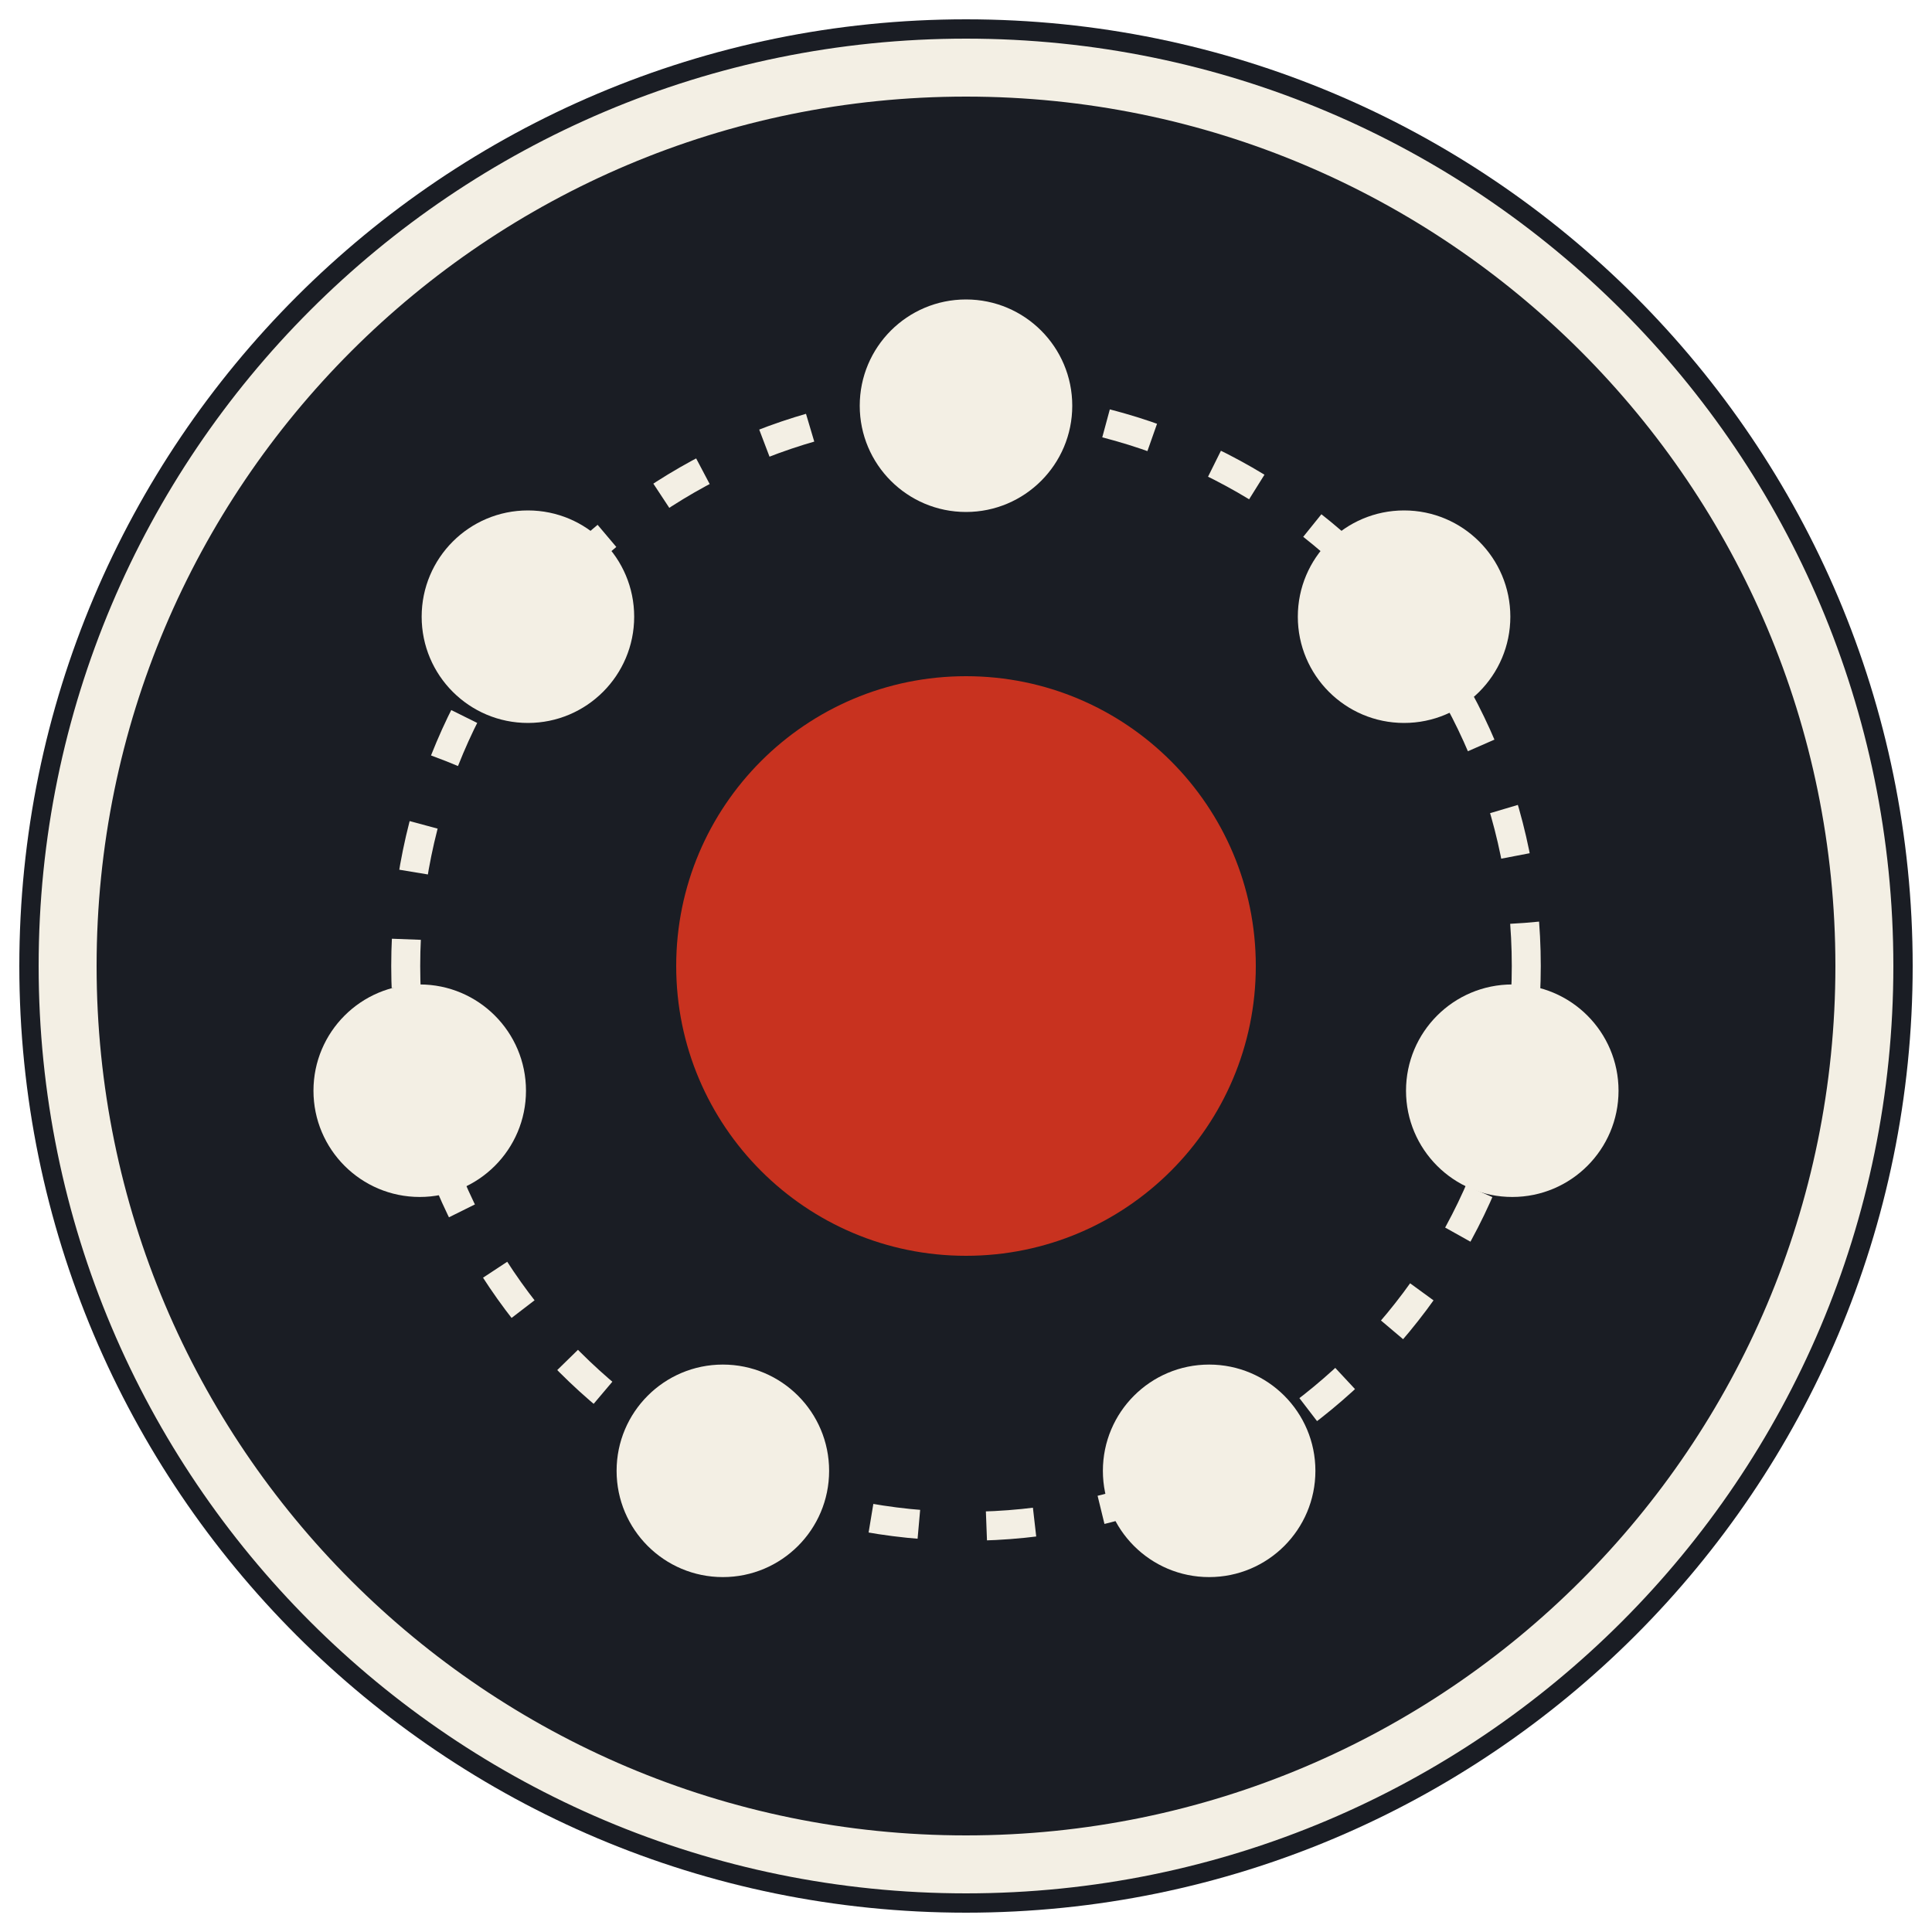
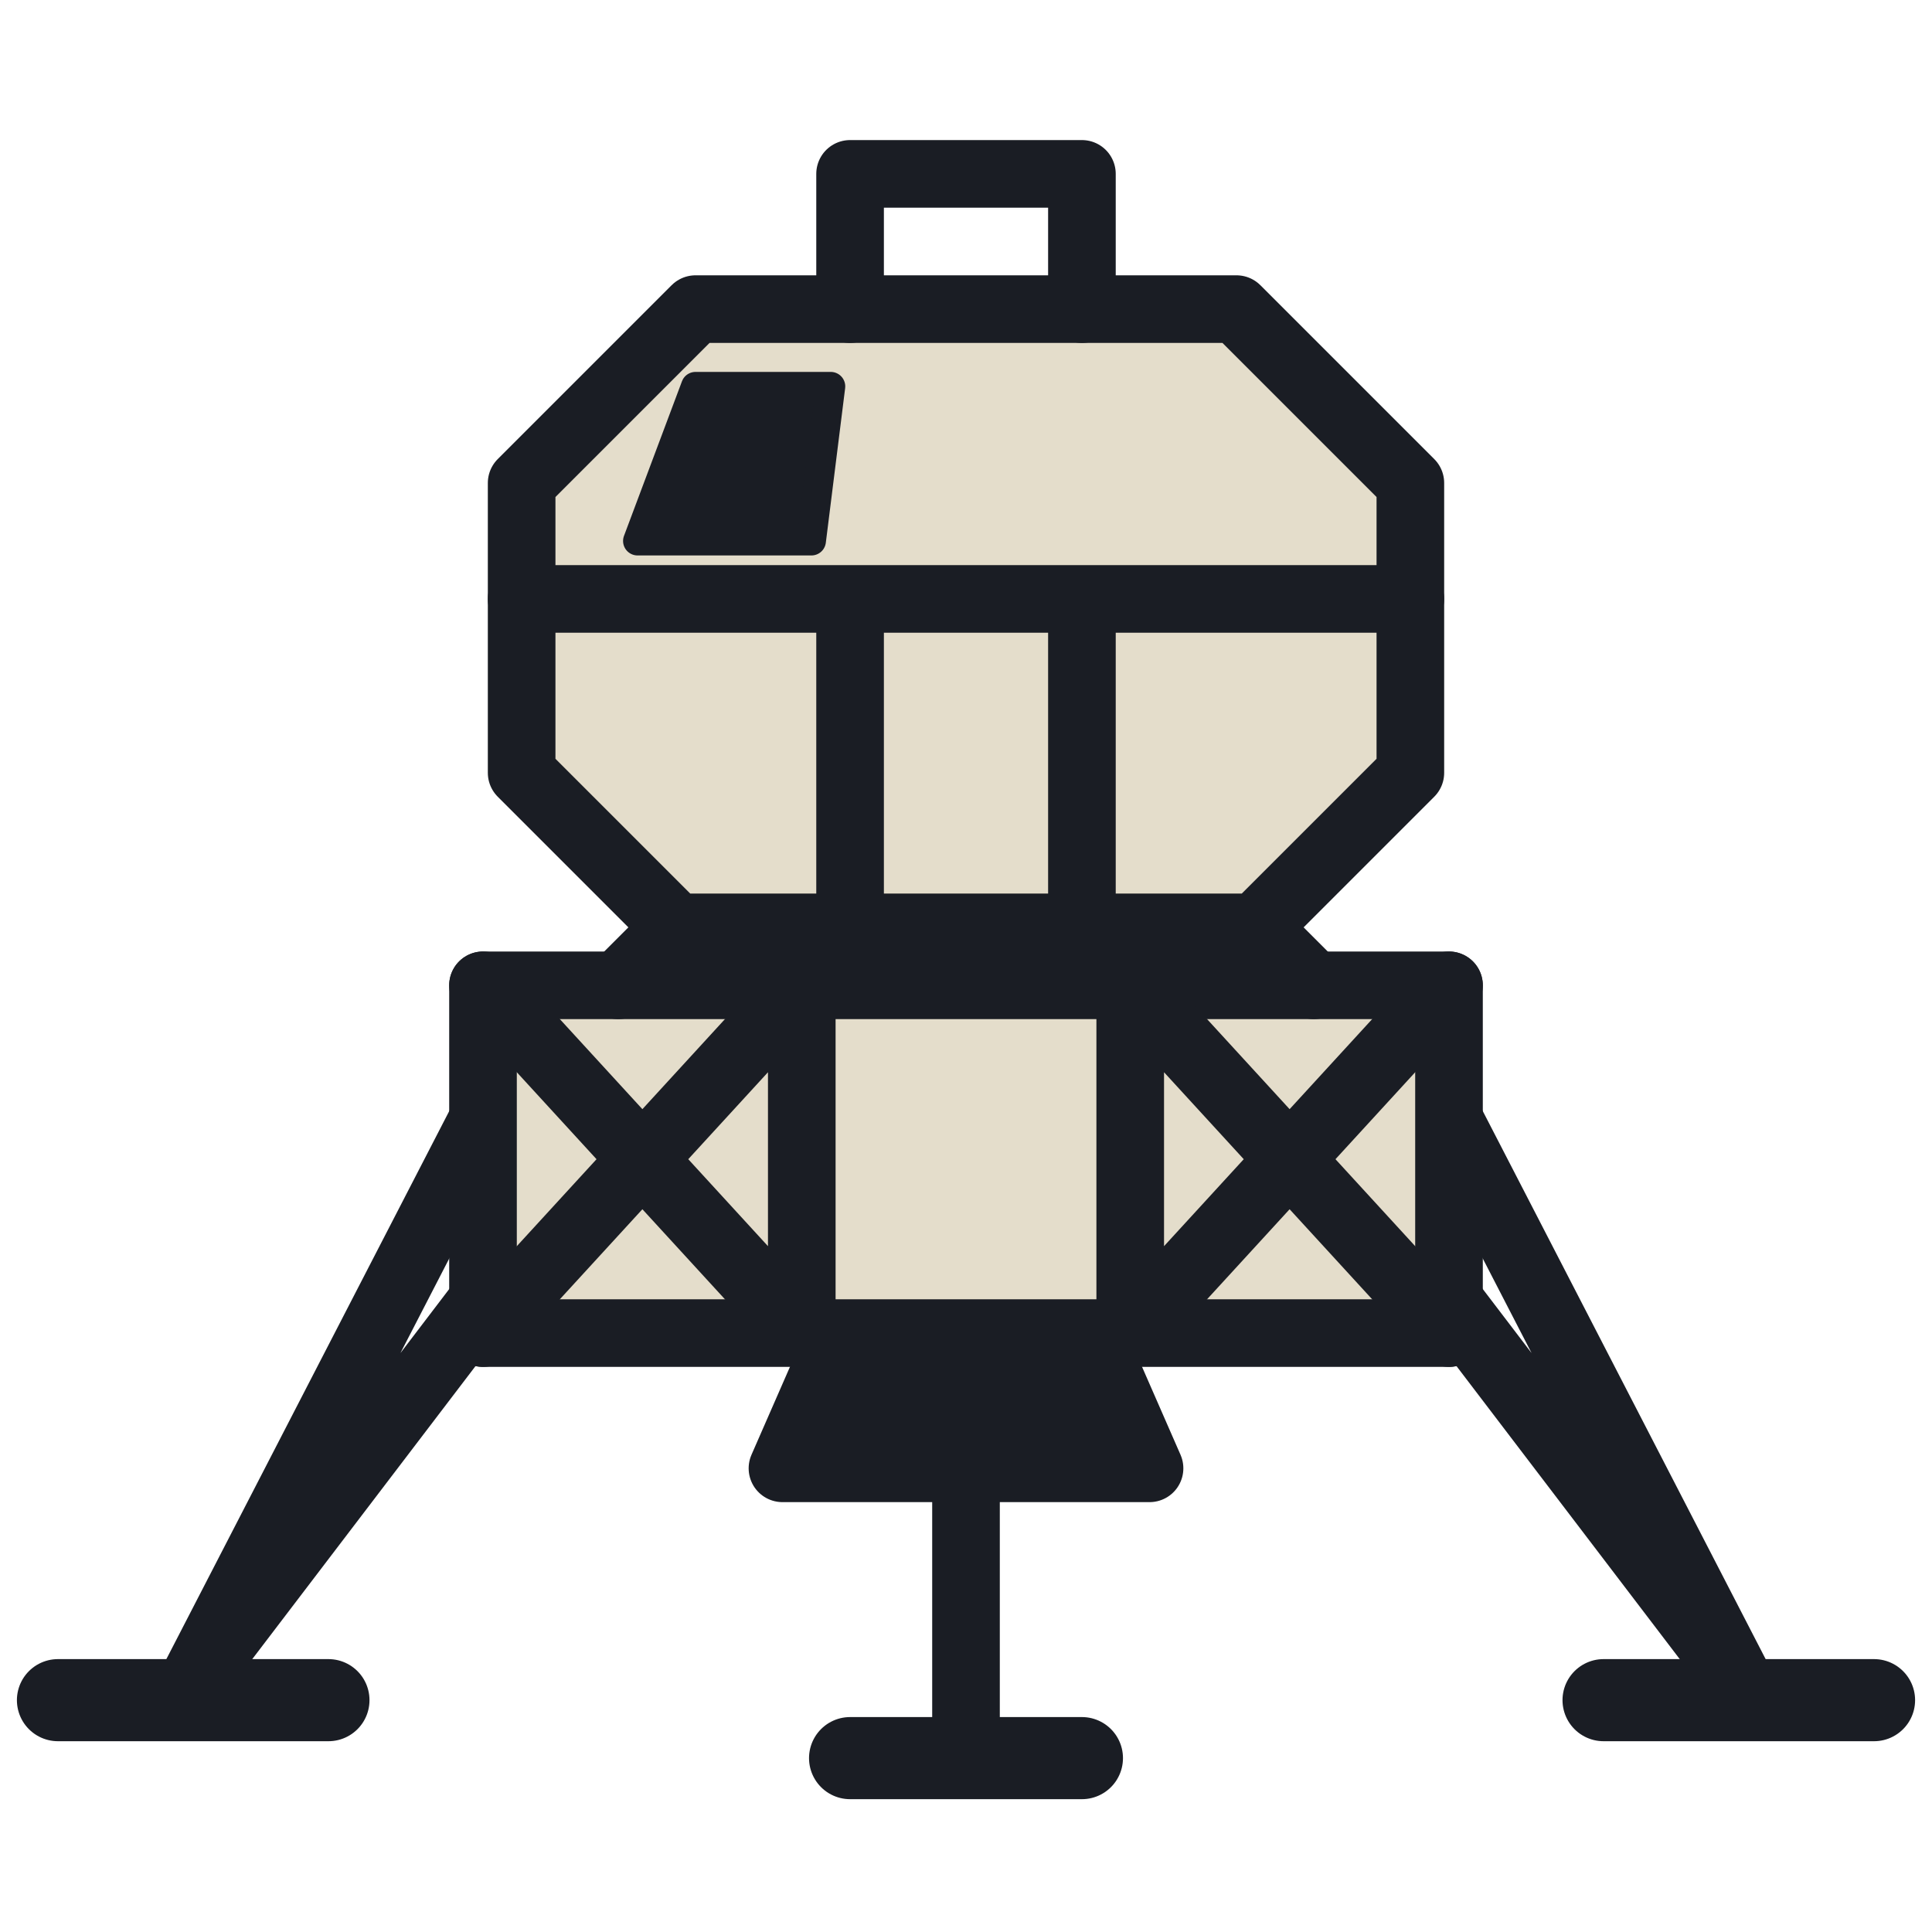
- <svg xmlns="http://www.w3.org/2000/svg" width="512" height="512" viewBox="0 0 200 200" fill="none">
-   <circle cx="100" cy="100" r="98" fill="#1A1D24" />
-   <circle cx="100" cy="100" r="93" stroke="#F3EFE4" stroke-width="6" />
-   <circle cx="100" cy="100" r="58" stroke="#F3EFE4" stroke-width="3" stroke-dasharray="5 7" />
-   <circle cx="100" cy="42" r="11" fill="#F3EFE4" />
-   <circle cx="145.35" cy="63.84" r="11" fill="#F3EFE4" />
-   <circle cx="156.55" cy="112.91" r="11" fill="#F3EFE4" />
-   <circle cx="125.17" cy="152.26" r="11" fill="#F3EFE4" />
-   <circle cx="74.83" cy="152.26" r="11" fill="#F3EFE4" />
-   <circle cx="43.45" cy="112.91" r="11" fill="#F3EFE4" />
-   <circle cx="54.65" cy="63.84" r="11" fill="#F3EFE4" />
-   <circle cx="100" cy="100" r="30" fill="#C8321F" />
+ <svg xmlns="http://www.w3.org/2000/svg" width="64" height="64" viewBox="100 76 200 200" fill="none">
+   <style>.dark{display:none}@media (prefers-color-scheme: dark){.light{display:none}.dark{display:inline}}</style>
+   <g class="light">
+     <g stroke="#1A1D24" stroke-width="7" stroke-linejoin="round" stroke-linecap="round">
+       <path d="M152 188L120 250M152 208L120 250M248 188L280 250M248 208L280 250M200 212V256" />
+       <path d="M106 252H134M266 252H294M188 258H212" stroke-width="8.5" />
+       <path d="M188 212H212L219 228H181Z" fill="#1A1D24" />
+       <rect x="150" y="178" width="100" height="36" fill="#E4DDCB" />
+       <path d="M183 178V214M217 178V214M150 178L183 214M183 178L150 214M217 178L250 214M250 178L217 214" />
+       <path d="M172 108H228L246 126V156L230 172H170L154 156V126Z" fill="#E4DDCB" />
+       <path d="M188 108V94H212V108M154 138H246M188 138V172M212 138V172" />
+       <path d="M172 116L186 116L184 132H166Z" fill="#1A1D24" stroke-width="3" />
+       <path d="M170 172L164 178M230 172L236 178" />
+     </g>
+   </g>
+   <g class="dark">
+     <g stroke="#F3EFE4" stroke-width="7" stroke-linejoin="round" stroke-linecap="round">
+       <path d="M152 188L120 250M152 208L120 250M248 188L280 250M248 208L280 250M200 212V256" />
+       <path d="M106 252H134M266 252H294M188 258H212" stroke-width="8.5" />
+       <path d="M188 212H212L219 228H181Z" fill="#F3EFE4" />
+       <rect x="150" y="178" width="100" height="36" fill="#2A2F38" />
+       <path d="M183 178V214M217 178V214M150 178L183 214M183 178L150 214M217 178L250 214M250 178L217 214" />
+       <path d="M172 108H228L246 126V156L230 172H170L154 156V126Z" fill="#2A2F38" />
+       <path d="M188 108V94H212V108M154 138H246M188 138V172M212 138V172" />
+       <path d="M172 116L186 116L184 132H166Z" fill="#F3EFE4" stroke-width="3" />
+       <path d="M170 172L164 178M230 172L236 178" />
+     </g>
+   </g>
</svg>
